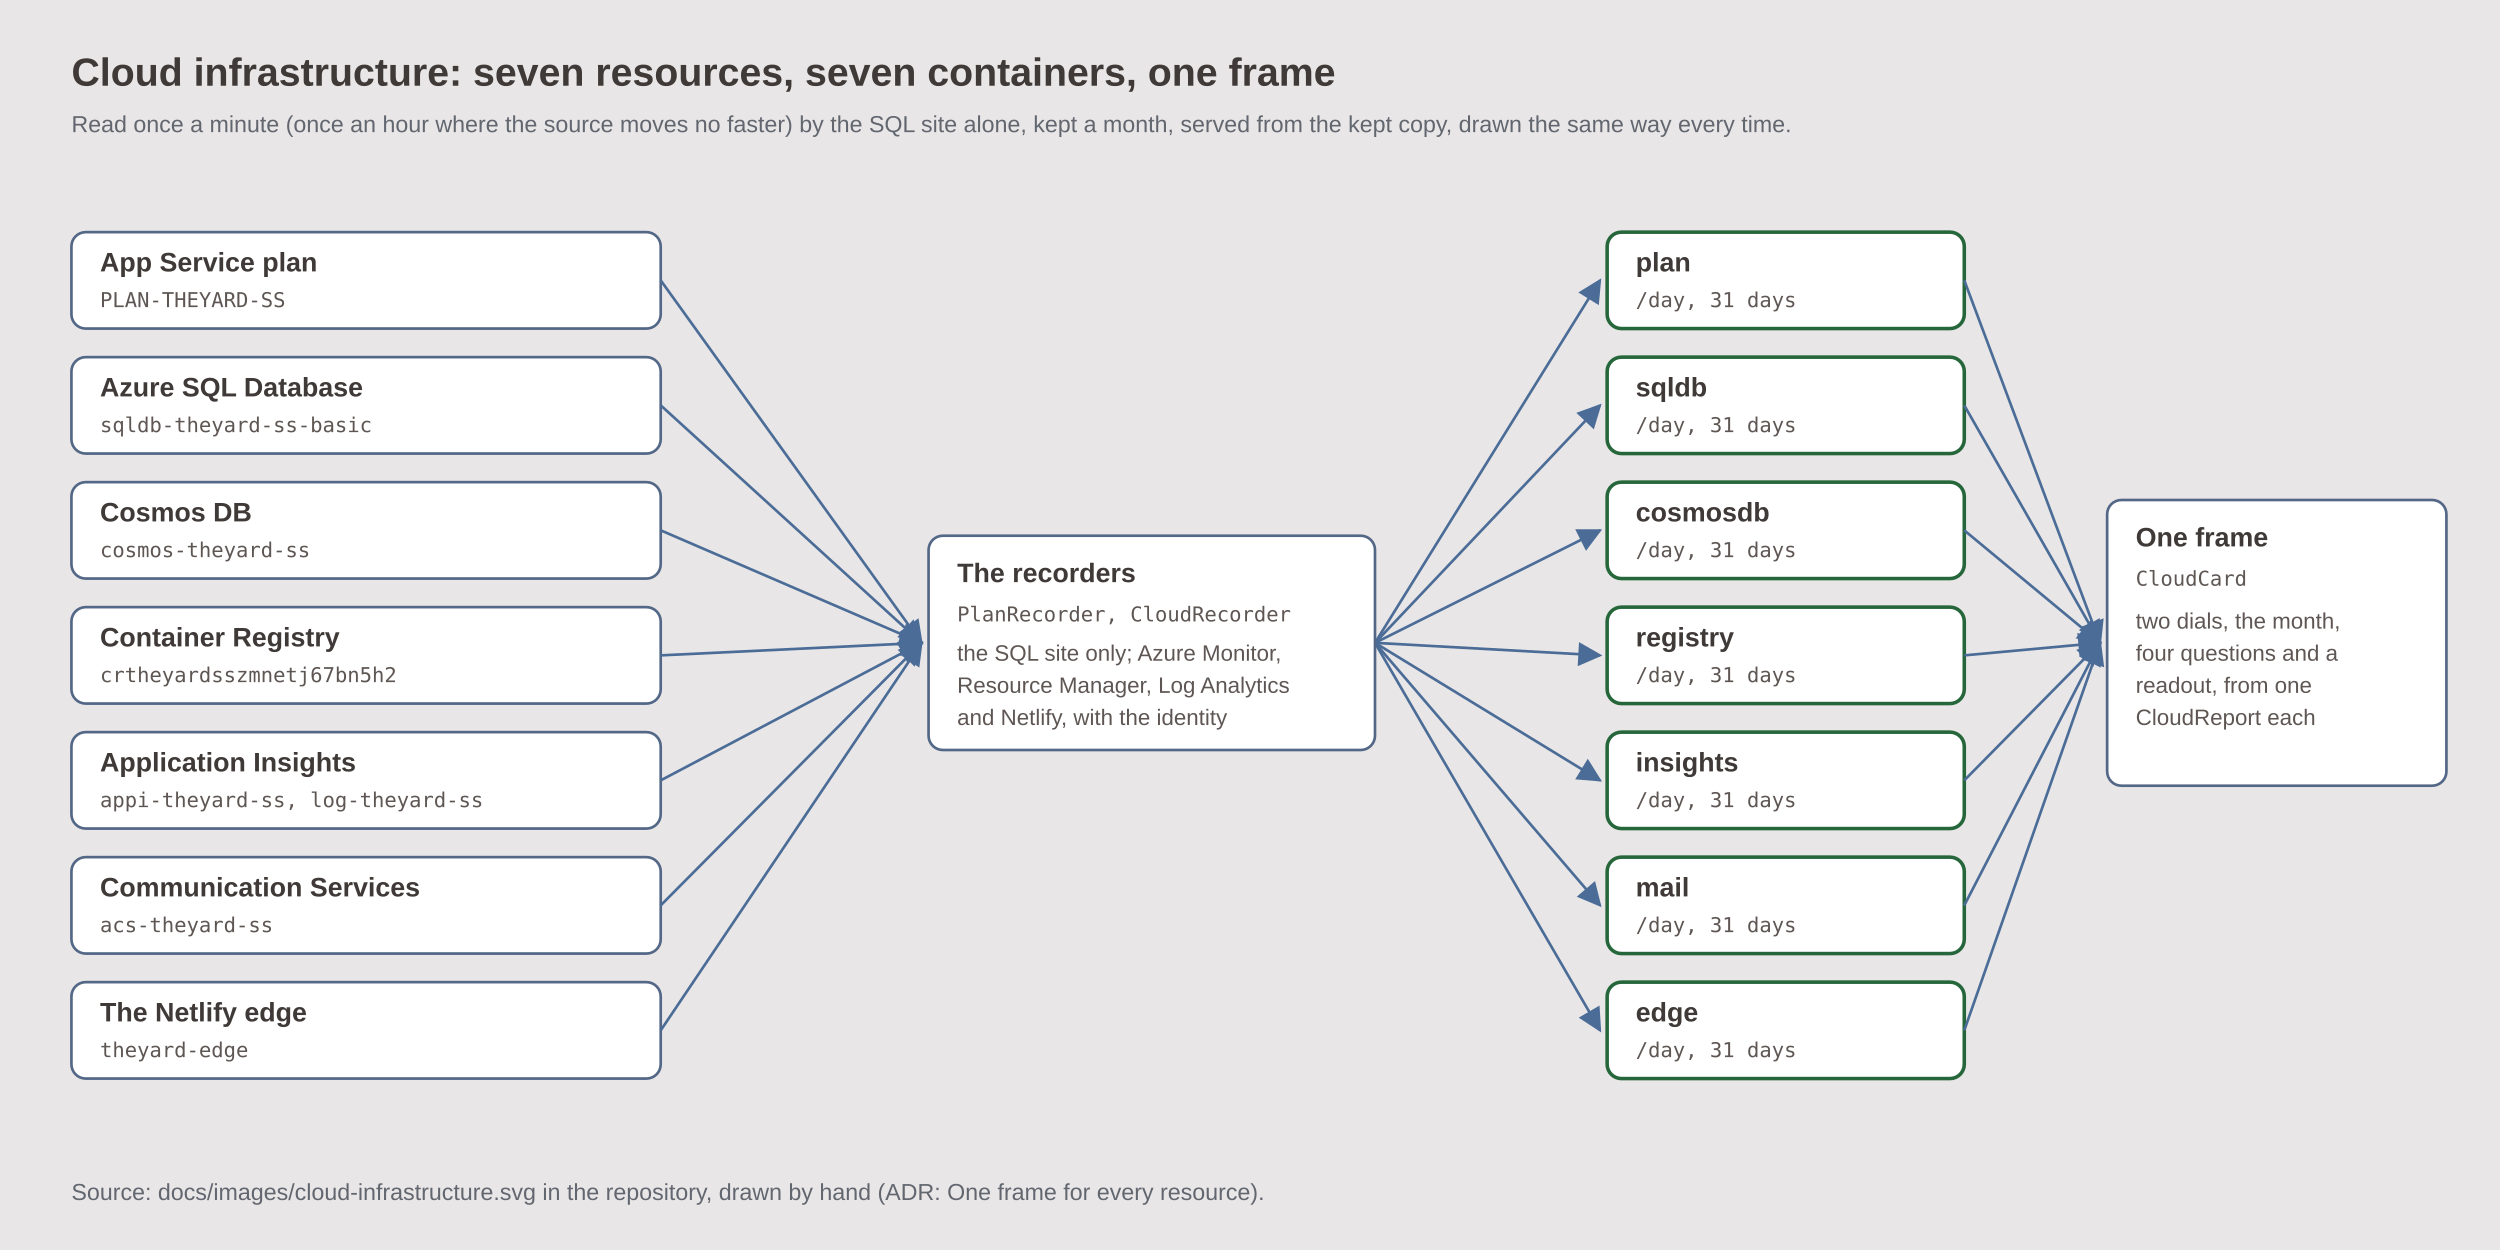
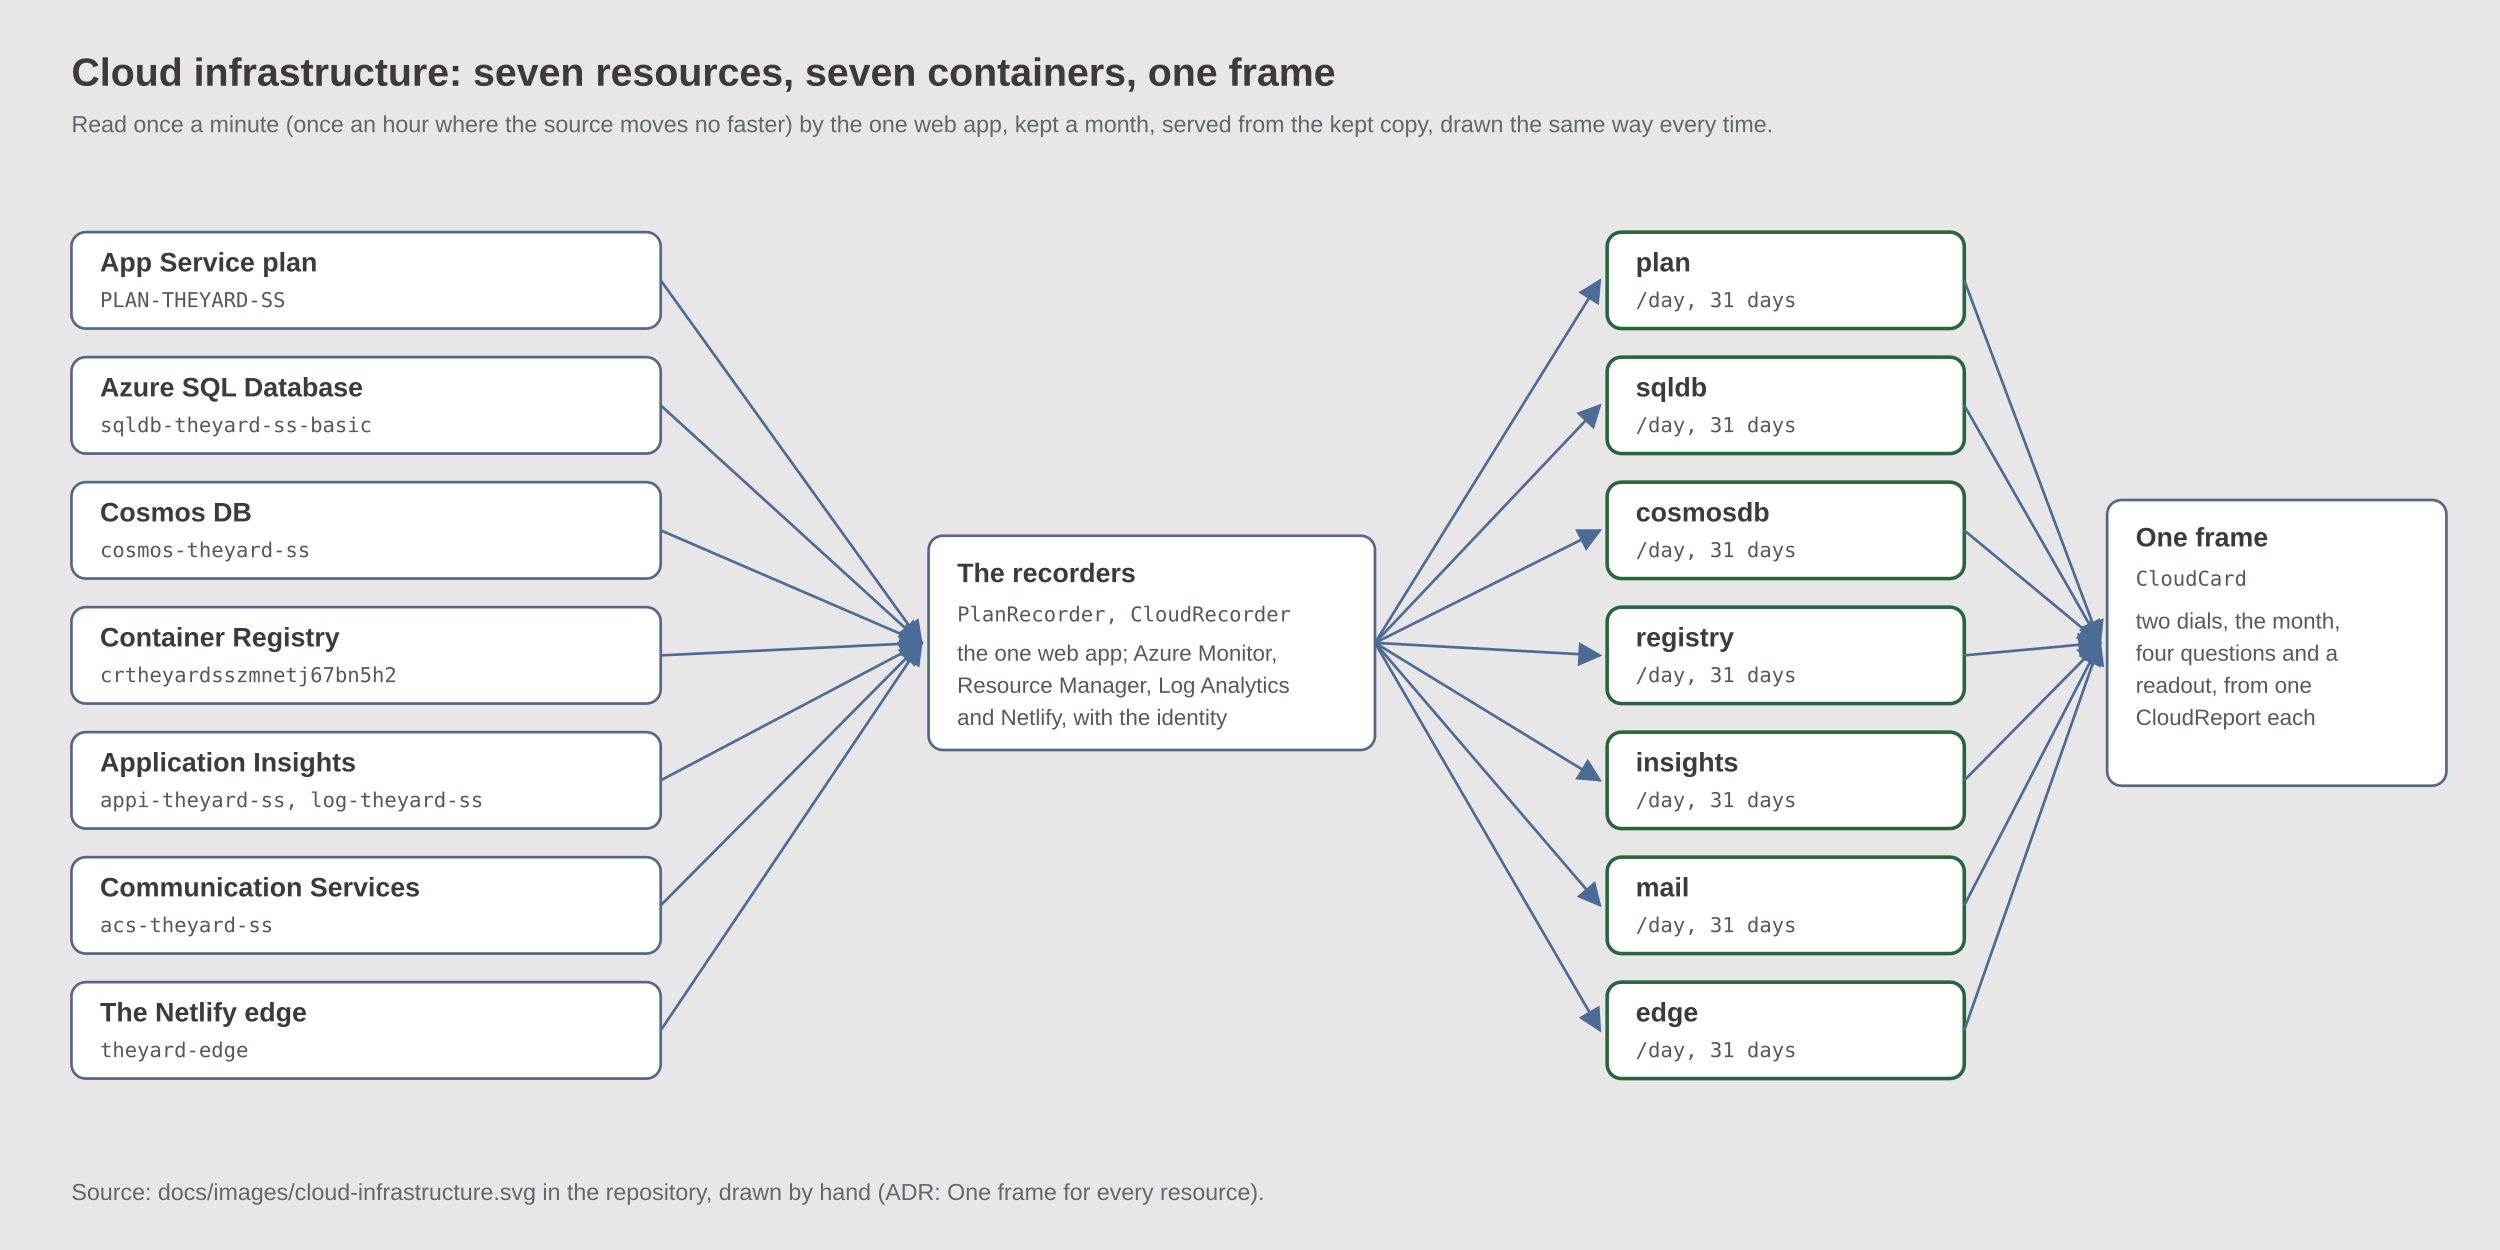
<svg xmlns="http://www.w3.org/2000/svg" width="1400" height="700" viewBox="0 0 1400 700" font-family="'IBM Plex Sans', 'Segoe UI', system-ui, Arial, sans-serif" font-size="14">
  <defs>
    <marker id="arrow" viewBox="0 0 10 10" refX="9" refY="5" markerWidth="9" markerHeight="9" orient="auto-start-reverse">
      <path d="M0 0 L10 5 L0 10 z" fill="#4a6c96" />
    </marker>
    <style>
      .box { fill: #ffffff; stroke: #536786; stroke-width: 1.5; }
      .keep { fill: #ffffff; stroke: #25663a; stroke-width: 2; }
      .title { fill: #3f3a37; font-size: 15px; font-weight: 700; }
      .body { fill: #5e5653; font-size: 12.5px; }
      .mono { fill: #5e5653; font-family: ui-monospace, 'Cascadia Mono', Consolas, monospace; font-size: 11.5px; }
      .flow { stroke: #4a6c96; stroke-width: 1.5; fill: none; marker-end: url(#arrow); }
      .heading { fill: #3f3a37; font-size: 22px; font-weight: 700; }
      .caption { fill: #62666f; font-size: 13px; }
    </style>
  </defs>
  <rect width="1400" height="700" fill="#e9e6e7" />
  <text x="40" y="48" class="heading">Cloud infrastructure: seven resources, seven containers, one frame</text>
-   <text x="40" y="74" class="caption">Read once a minute (once an hour where the source moves no faster) by the SQL site alone, kept a month, served from the kept copy, drawn the same way every time.</text>
+   <text x="40" y="74" class="caption">Read once a minute (once an hour where the source moves no faster) by the one web app, kept a month, served from the kept copy, drawn the same way every time.</text>
  <rect x="40" y="130" width="330" height="54" rx="8" class="box" />
  <text x="56" y="152" class="title">App Service plan</text>
  <text x="56" y="172" class="mono">PLAN-THEYARD-SS</text>
  <path class="flow" d="M370 157 L516 360" />
  <rect x="900" y="130" width="200" height="54" rx="8" class="keep" />
  <text x="916" y="152" class="title">plan</text>
  <text x="916" y="172" class="mono">/day, 31 days</text>
  <path class="flow" d="M770 360 L896 157" />
  <path class="flow" d="M1100 157 L1176 360" />
  <rect x="40" y="200" width="330" height="54" rx="8" class="box" />
  <text x="56" y="222" class="title">Azure SQL Database</text>
  <text x="56" y="242" class="mono">sqldb-theyard-ss-basic</text>
  <path class="flow" d="M370 227 L516 360" />
  <rect x="900" y="200" width="200" height="54" rx="8" class="keep" />
  <text x="916" y="222" class="title">sqldb</text>
  <text x="916" y="242" class="mono">/day, 31 days</text>
  <path class="flow" d="M770 360 L896 227" />
  <path class="flow" d="M1100 227 L1176 360" />
  <rect x="40" y="270" width="330" height="54" rx="8" class="box" />
  <text x="56" y="292" class="title">Cosmos DB</text>
  <text x="56" y="312" class="mono">cosmos-theyard-ss</text>
  <path class="flow" d="M370 297 L516 360" />
  <rect x="900" y="270" width="200" height="54" rx="8" class="keep" />
  <text x="916" y="292" class="title">cosmosdb</text>
  <text x="916" y="312" class="mono">/day, 31 days</text>
  <path class="flow" d="M770 360 L896 297" />
  <path class="flow" d="M1100 297 L1176 360" />
  <rect x="40" y="340" width="330" height="54" rx="8" class="box" />
  <text x="56" y="362" class="title">Container Registry</text>
  <text x="56" y="382" class="mono">crtheyardsszmnetj67bn5h2</text>
  <path class="flow" d="M370 367 L516 360" />
  <rect x="900" y="340" width="200" height="54" rx="8" class="keep" />
  <text x="916" y="362" class="title">registry</text>
  <text x="916" y="382" class="mono">/day, 31 days</text>
  <path class="flow" d="M770 360 L896 367" />
  <path class="flow" d="M1100 367 L1176 360" />
  <rect x="40" y="410" width="330" height="54" rx="8" class="box" />
  <text x="56" y="432" class="title">Application Insights</text>
  <text x="56" y="452" class="mono">appi-theyard-ss, log-theyard-ss</text>
  <path class="flow" d="M370 437 L516 360" />
  <rect x="900" y="410" width="200" height="54" rx="8" class="keep" />
  <text x="916" y="432" class="title">insights</text>
  <text x="916" y="452" class="mono">/day, 31 days</text>
  <path class="flow" d="M770 360 L896 437" />
  <path class="flow" d="M1100 437 L1176 360" />
  <rect x="40" y="480" width="330" height="54" rx="8" class="box" />
  <text x="56" y="502" class="title">Communication Services</text>
  <text x="56" y="522" class="mono">acs-theyard-ss</text>
  <path class="flow" d="M370 507 L516 360" />
  <rect x="900" y="480" width="200" height="54" rx="8" class="keep" />
  <text x="916" y="502" class="title">mail</text>
  <text x="916" y="522" class="mono">/day, 31 days</text>
  <path class="flow" d="M770 360 L896 507" />
  <path class="flow" d="M1100 507 L1176 360" />
  <rect x="40" y="550" width="330" height="54" rx="8" class="box" />
  <text x="56" y="572" class="title">The Netlify edge</text>
  <text x="56" y="592" class="mono">theyard-edge</text>
  <path class="flow" d="M370 577 L516 360" />
  <rect x="900" y="550" width="200" height="54" rx="8" class="keep" />
  <text x="916" y="572" class="title">edge</text>
  <text x="916" y="592" class="mono">/day, 31 days</text>
  <path class="flow" d="M770 360 L896 577" />
  <path class="flow" d="M1100 577 L1176 360" />
  <rect x="520" y="300" width="250" height="120" rx="8" class="box" />
  <text x="536" y="326" class="title">The recorders</text>
  <text x="536" y="348" class="mono">PlanRecorder, CloudRecorder</text>
-   <text x="536" y="370" class="body">the SQL site only; Azure Monitor,</text>
+   <text x="536" y="370" class="body">the one web app; Azure Monitor,</text>
  <text x="536" y="388" class="body">Resource Manager, Log Analytics</text>
  <text x="536" y="406" class="body">and Netlify, with the identity</text>
  <rect x="1180" y="280" width="190" height="160" rx="8" class="box" />
  <text x="1196" y="306" class="title">One frame</text>
  <text x="1196" y="328" class="mono">CloudCard</text>
  <text x="1196" y="352" class="body">two dials, the month,</text>
  <text x="1196" y="370" class="body">four questions and a</text>
  <text x="1196" y="388" class="body">readout, from one</text>
  <text x="1196" y="406" class="body">CloudReport each</text>
  <text x="40" y="672" class="caption">Source: docs/images/cloud-infrastructure.svg in the repository, drawn by hand (ADR: One frame for every resource).</text>
</svg>
